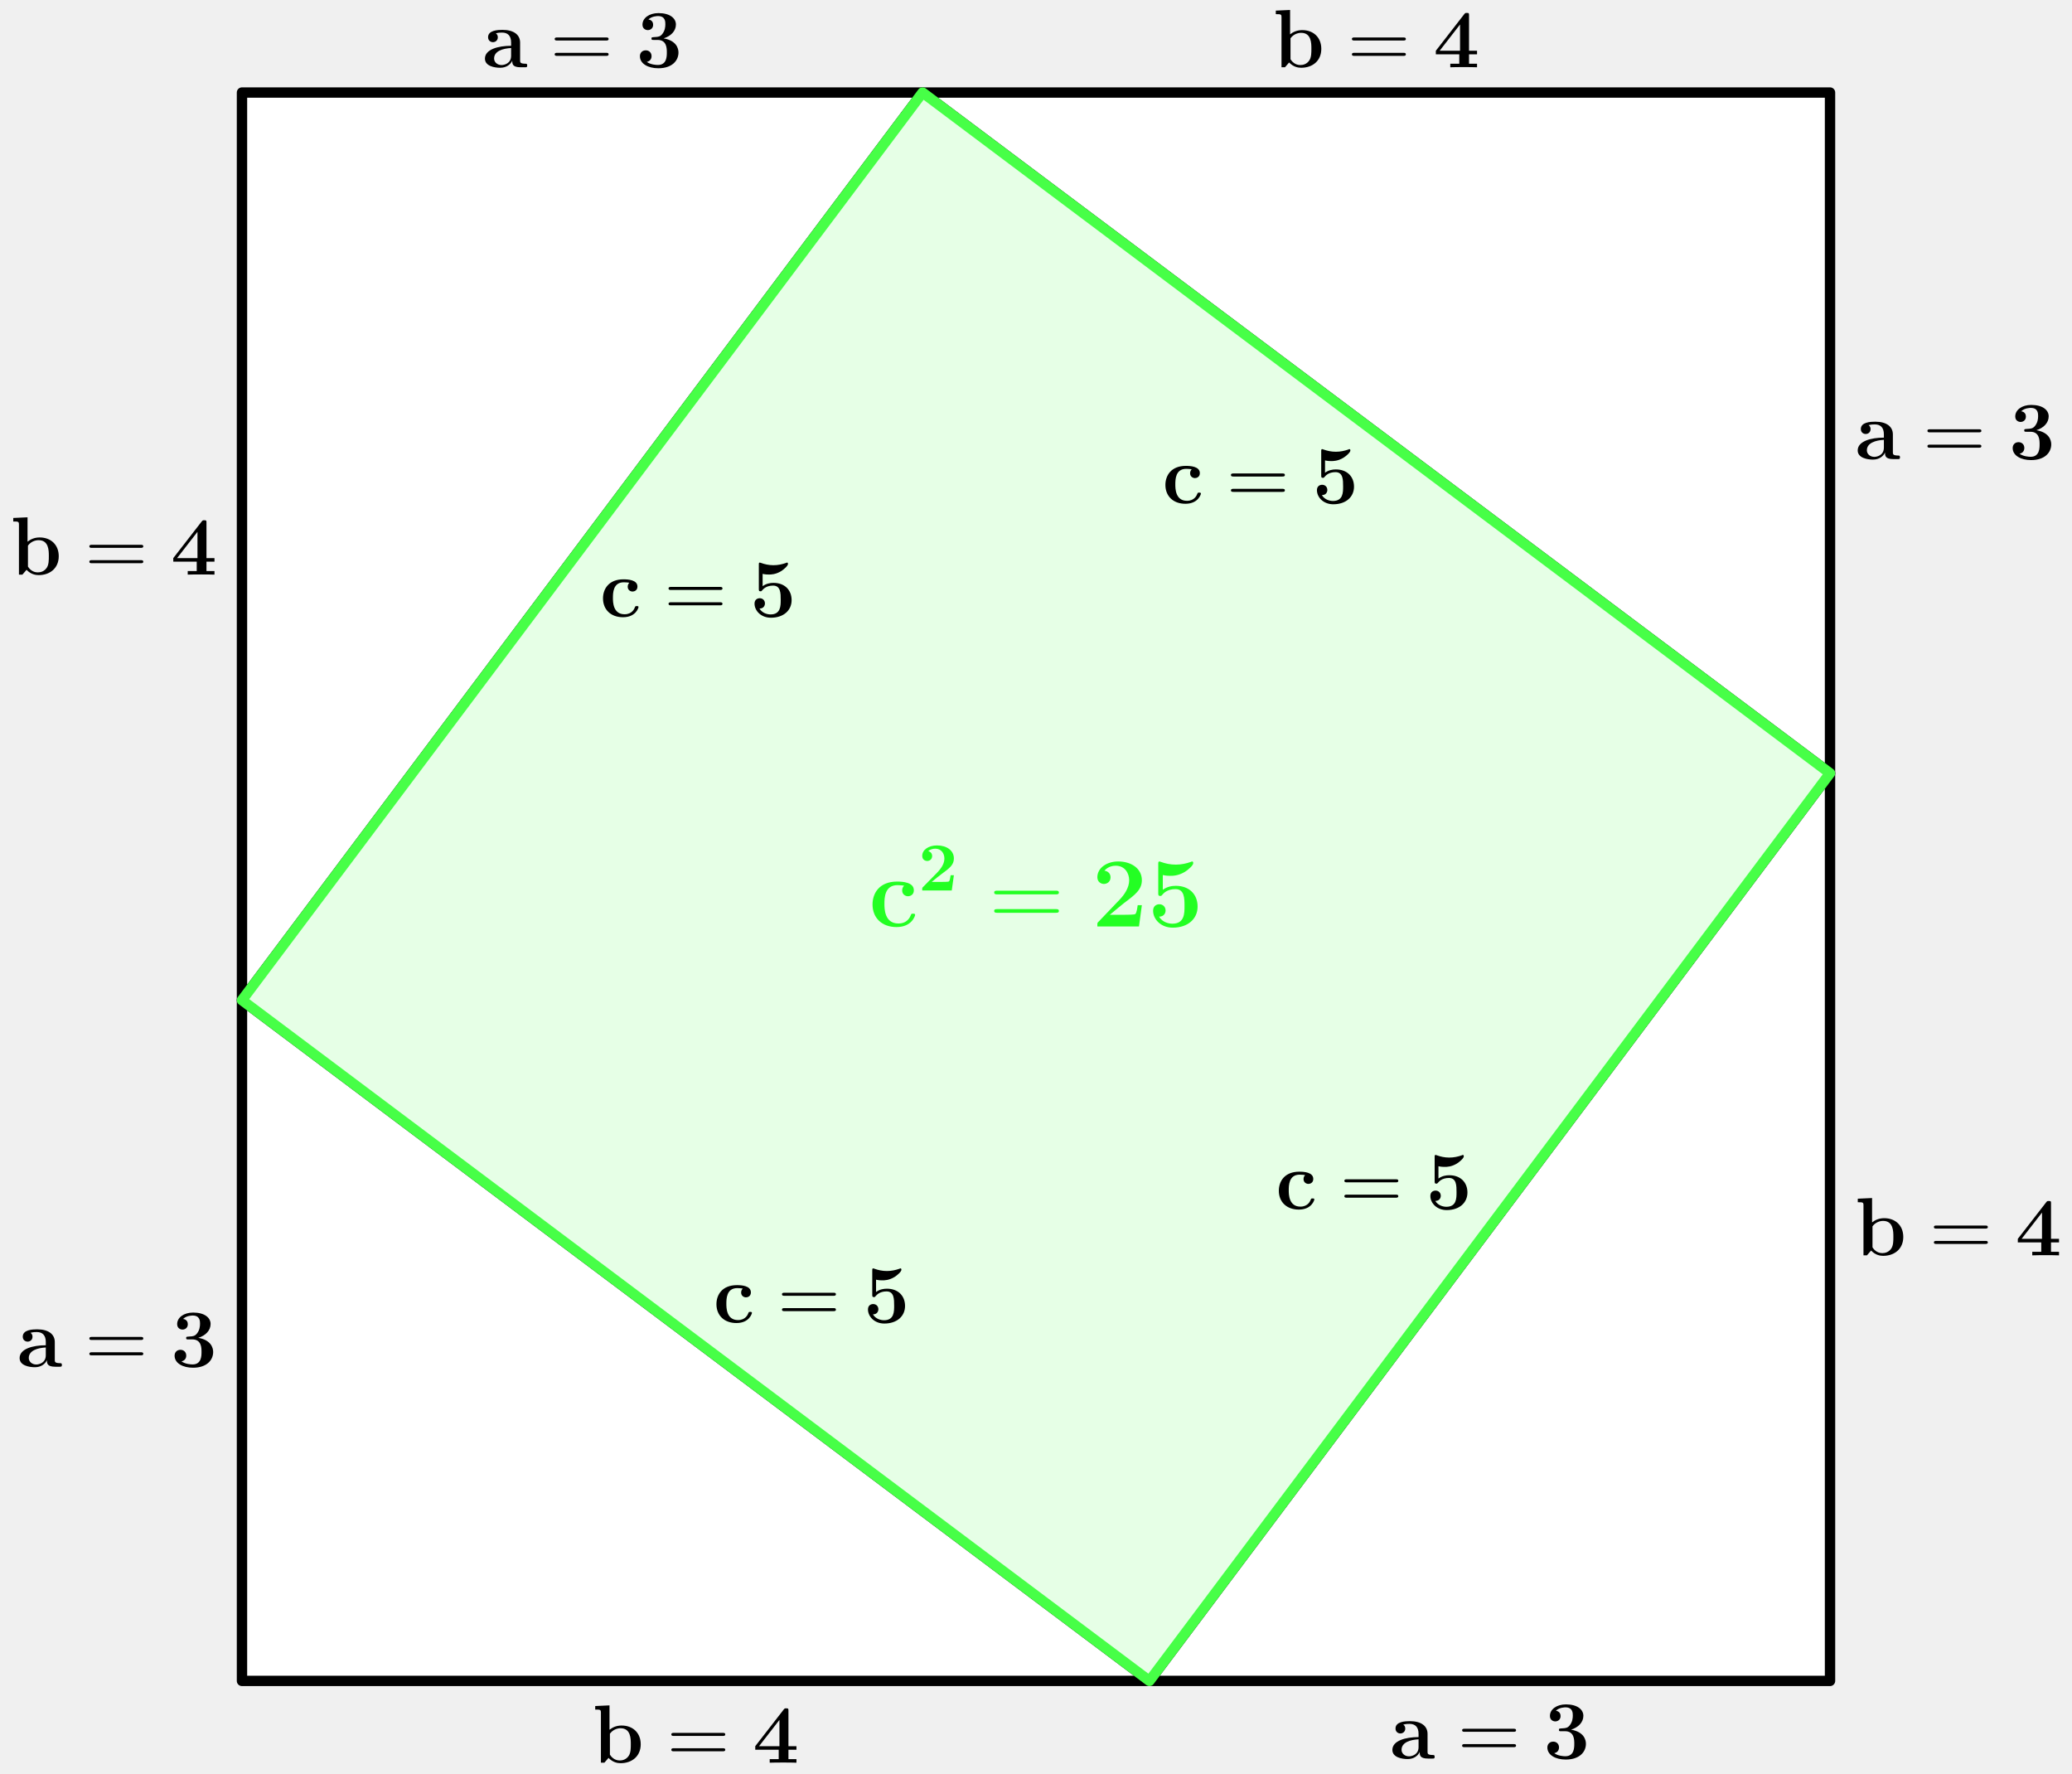
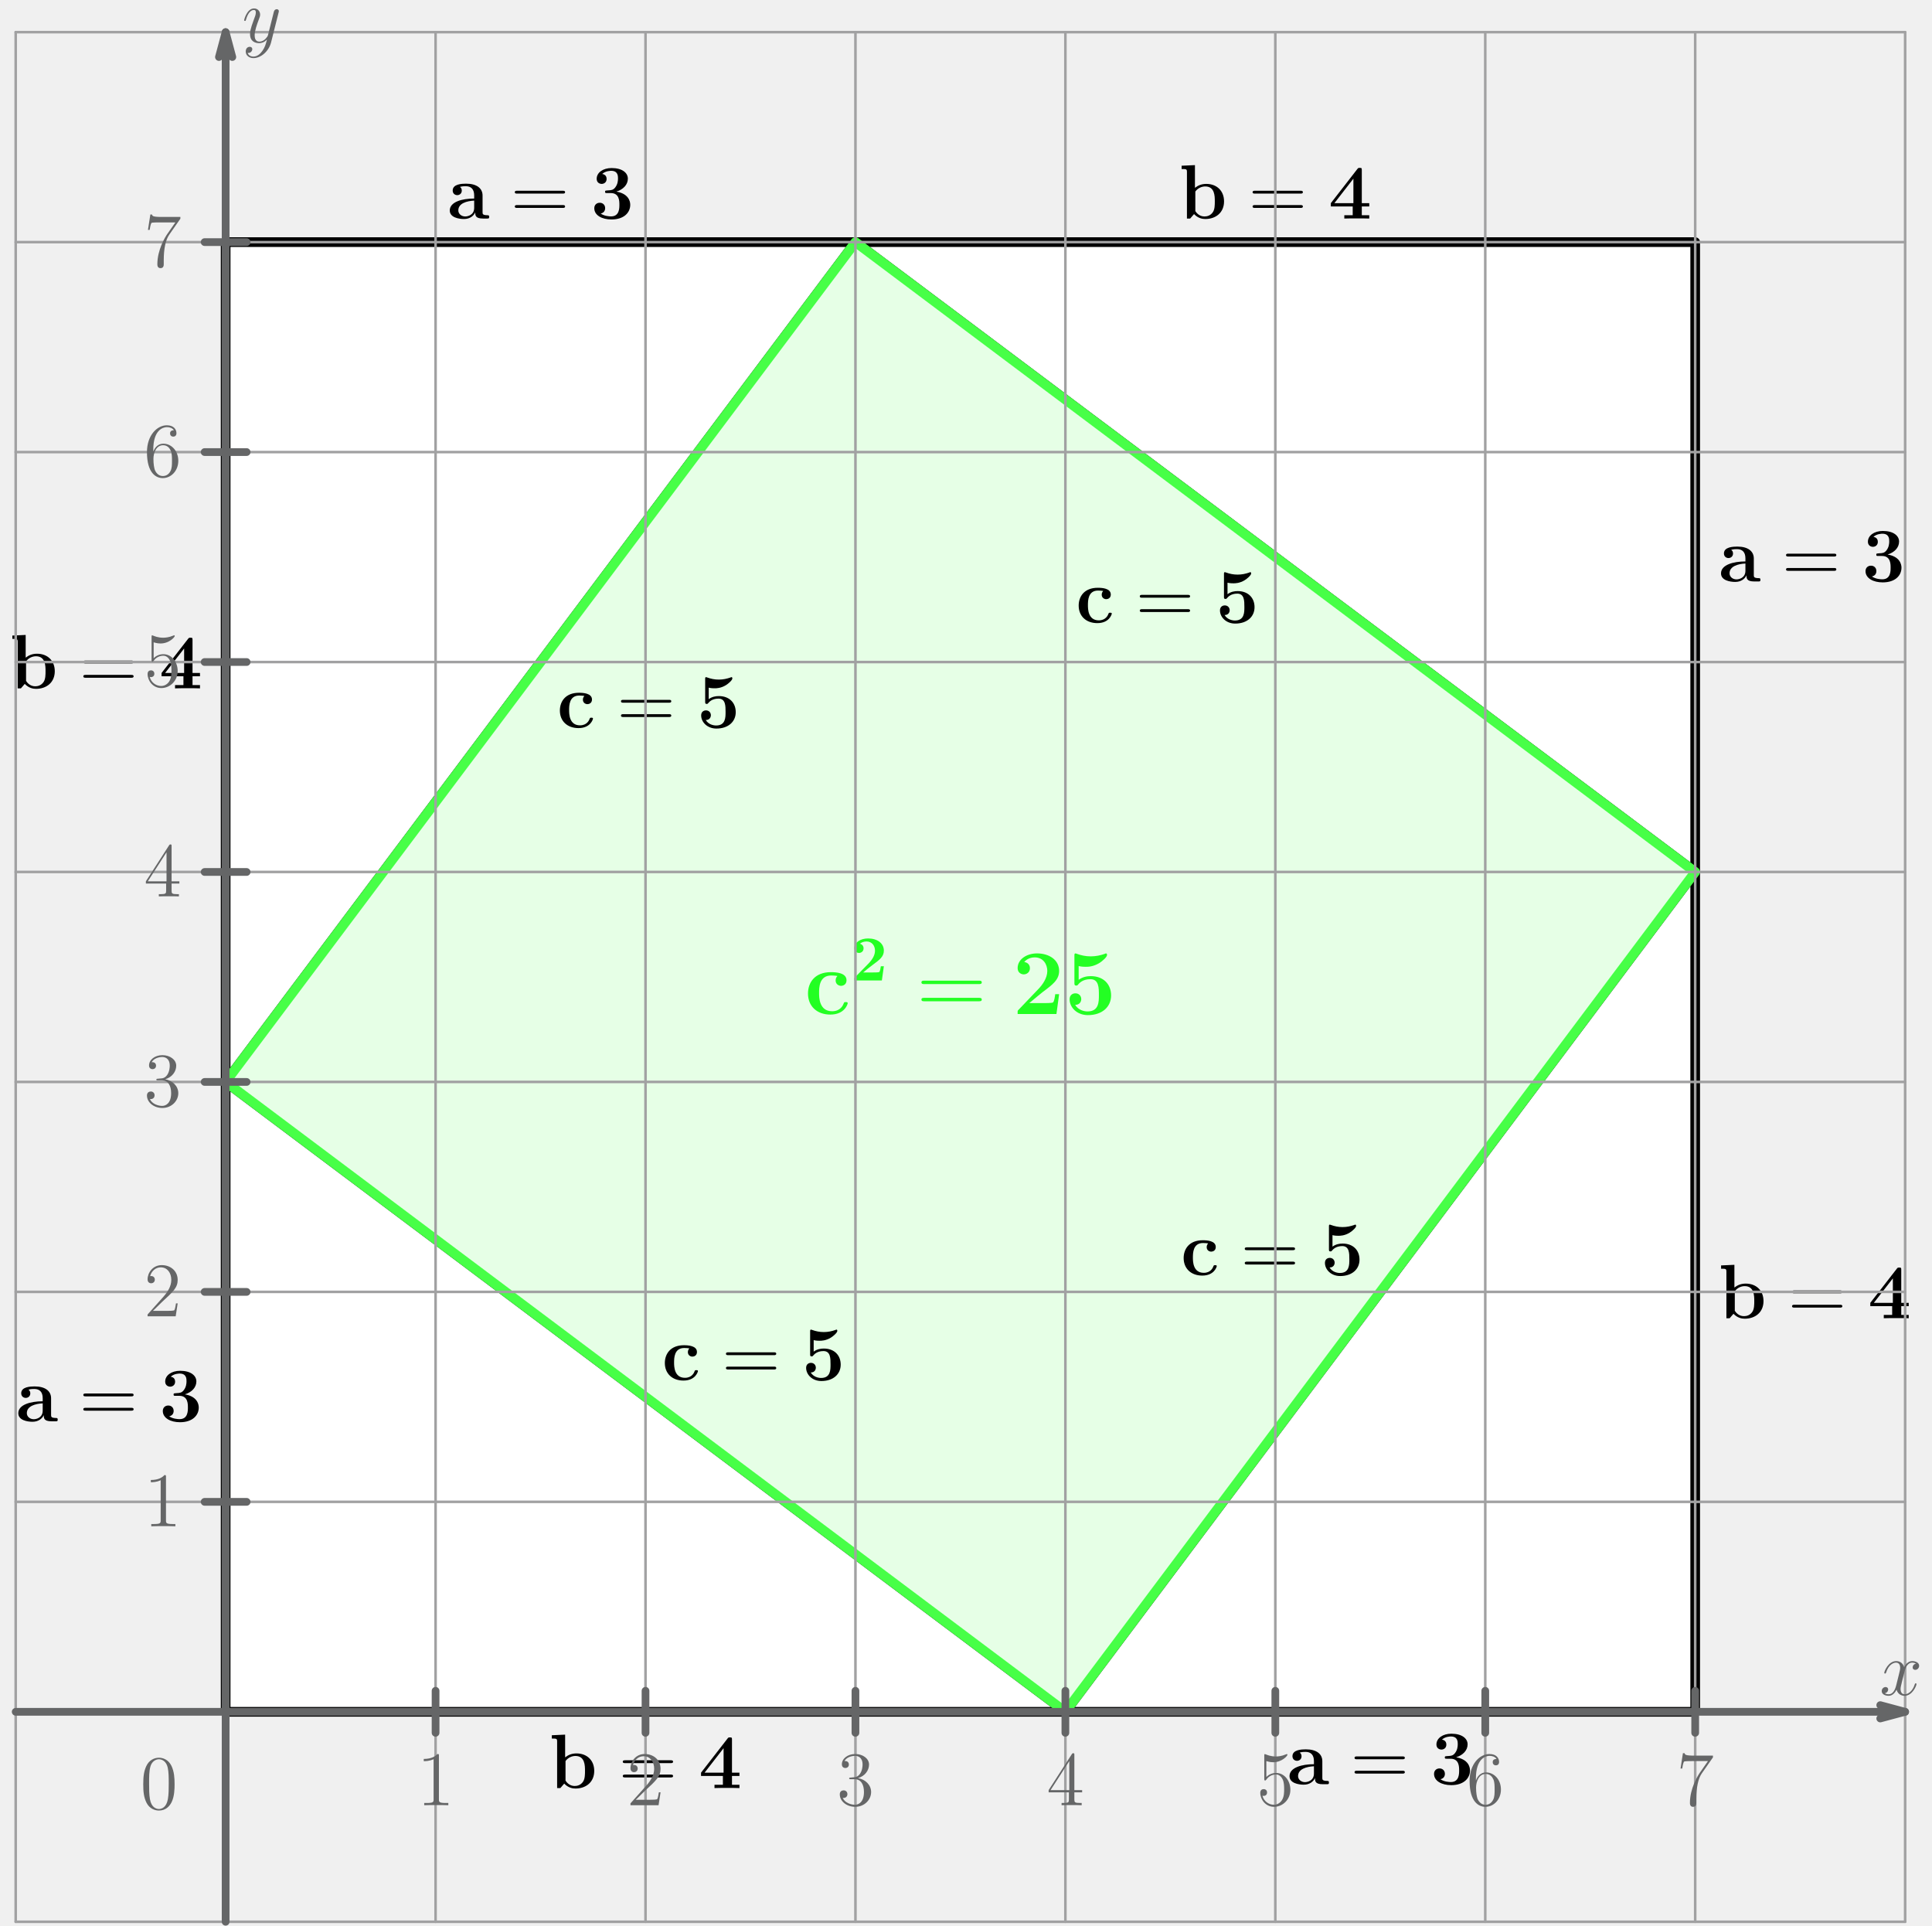
- <svg xmlns="http://www.w3.org/2000/svg" xmlns:xlink="http://www.w3.org/1999/xlink" version="1.1" width="300pt" height="256.718pt" viewBox="91.445 297.181 300 256.718">
+ <svg xmlns="http://www.w3.org/2000/svg" xmlns:xlink="http://www.w3.org/1999/xlink" version="1.1" width="300pt" height="298.983pt" viewBox="91.445 319.642 300 298.983">
  <defs>
    <path id="g0-50" d="M5.151-2.212H4.682C4.653-2.012 4.563-1.375 4.423-1.305C4.314-1.245 3.567-1.245 3.407-1.245H1.943C2.411-1.634 2.929-2.062 3.377-2.391C4.513-3.228 5.151-3.696 5.151-4.643C5.151-5.788 4.115-6.526 2.71-6.526C1.504-6.526 .568-5.908 .568-5.011C.568-4.423 1.046-4.274 1.285-4.274C1.604-4.274 2.002-4.493 2.002-4.991C2.002-5.509 1.584-5.669 1.435-5.709C1.724-5.948 2.102-6.057 2.461-6.057C3.318-6.057 3.776-5.38 3.776-4.633C3.776-3.945 3.397-3.268 2.7-2.56L.697-.518C.568-.399 .568-.379 .568-.179V0H4.842L5.151-2.212Z" />
    <path id="g1-50" d="M7.245-3.084H6.642C6.599-2.783 6.499-1.937 6.284-1.793C6.169-1.693 5.05-1.693 4.835-1.693H2.611C3.156-2.152 4.462-3.242 4.677-3.4C6.269-4.591 7.245-5.322 7.245-6.7C7.245-8.393 5.71-9.411 3.816-9.411C2.195-9.411 .803-8.493 .803-7.13C.803-6.37 1.42-6.155 1.75-6.155C2.195-6.155 2.711-6.456 2.711-7.116C2.711-7.718 2.267-8.02 1.822-8.077C2.396-8.737 3.156-8.794 3.457-8.794C4.777-8.794 5.409-7.718 5.409-6.685C5.409-5.566 4.648-4.533 4.06-3.917L.947-.66C.803-.531 .803-.502 .803-.244V0H6.829L7.245-3.084Z" />
    <path id="g1-51" d="M3.744-4.749C5.351-4.749 5.351-3.257 5.351-2.568C5.351-1.922 5.351-.402 3.802-.402C3.5-.402 2.554-.445 1.865-.933C2.482-1.062 2.697-1.506 2.697-1.937C2.697-2.525 2.281-2.941 1.693-2.941C1.09-2.941 .674-2.525 .674-1.922C.674-.603 2.109 .172 3.873 .172C6.241 .172 7.374-1.133 7.374-2.568C7.374-3.271 7.015-4.634 4.792-5.021C6.054-5.409 6.929-6.298 6.929-7.431C6.929-8.507 5.896-9.411 3.902-9.411C2.295-9.411 1.119-8.565 1.119-7.403C1.119-6.685 1.679-6.456 2.052-6.456C2.468-6.456 2.97-6.728 2.97-7.388C2.97-7.718 2.826-8.206 2.152-8.306C2.754-8.895 3.73-8.895 3.816-8.895C5.093-8.895 5.093-7.905 5.093-7.474S5.036-6.384 4.576-5.796C4.203-5.308 3.83-5.279 3.285-5.251C3.113-5.236 2.826-5.222 2.769-5.193C2.683-5.15 2.683-5.05 2.683-4.992C2.683-4.749 2.769-4.749 3.056-4.749H3.744Z" />
    <path id="g1-52" d="M6.212-2.252H7.603V-2.869H6.212V-9.024C6.212-9.382 6.198-9.44 5.839-9.44C5.581-9.44 5.552-9.44 5.38-9.225L.445-2.869V-2.252H4.519V-.617H2.955V0C3.371-.029 4.792-.029 5.308-.029C5.796-.029 7.216-.029 7.603 0V-.617H6.212V-2.252ZM4.648-7.431V-2.869H1.105L4.648-7.431Z" />
    <path id="g1-53" d="M2.209-7.446C2.697-7.331 3.084-7.331 3.3-7.331C3.644-7.331 4.462-7.331 5.423-7.919C5.868-8.192 6.614-8.837 6.614-9.167C6.614-9.239 6.614-9.411 6.441-9.411C6.427-9.411 6.398-9.411 6.255-9.339C5.595-9.11 4.892-8.952 4.089-8.952C3.271-8.952 2.582-9.11 1.908-9.354C1.808-9.382 1.765-9.411 1.722-9.411C1.549-9.411 1.549-9.268 1.549-9.024V-4.849C1.549-4.576 1.549-4.419 1.836-4.419C1.98-4.419 2.008-4.433 2.123-4.576C2.295-4.777 2.812-5.409 4.031-5.409C5.351-5.409 5.351-4.06 5.351-2.927C5.351-1.894 5.351-.402 3.587-.402C3.056-.402 2.152-.603 1.664-1.42C2.425-1.42 2.611-1.994 2.611-2.31C2.611-2.826 2.238-3.214 1.707-3.214C1.277-3.214 .803-2.955 .803-2.281C.803-1.033 1.937 .172 3.644 .172C5.853 .172 7.245-1.105 7.245-2.884C7.245-4.634 6.054-5.882 4.089-5.882C3.515-5.882 2.826-5.767 2.209-5.308V-7.446Z" />
    <path id="g1-97" d="M6.599-4.29C6.599-5.609 5.552-6.499 3.529-6.499C2.726-6.499 1.033-6.427 1.033-5.222C1.033-4.619 1.492-4.361 1.879-4.361C2.31-4.361 2.726-4.663 2.726-5.208C2.726-5.48 2.625-5.738 2.381-5.896C2.855-6.025 3.199-6.025 3.472-6.025C4.447-6.025 5.036-5.48 5.036-4.304V-3.73C2.769-3.73 .488-3.099 .488-1.506C.488-.201 2.152 .086 3.142 .086C4.246 .086 4.949-.516 5.236-1.148C5.236-.617 5.236 0 6.685 0H7.417C7.718 0 7.833 0 7.833-.316C7.833-.617 7.704-.617 7.503-.617C6.599-.631 6.599-.861 6.599-1.191V-4.29ZM5.036-1.994C5.036-.646 3.83-.387 3.371-.387C2.668-.387 2.08-.861 2.08-1.521C2.08-2.826 3.63-3.271 5.036-3.343V-1.994Z" />
    <path id="g1-98" d="M2.984-9.956L.502-9.841V-9.225C1.392-9.225 1.492-9.225 1.492-8.665V0H2.095C2.338-.273 2.582-.545 2.812-.832C3.544-.072 4.333 .086 4.906 .086C6.886 .086 8.407-1.119 8.407-3.199C8.407-5.165 7.058-6.456 5.093-6.456C4.246-6.456 3.572-6.183 2.984-5.724V-9.956ZM3.056-5.036C3.558-5.724 4.304-5.982 4.906-5.982C6.685-5.982 6.685-4.16 6.685-3.214C6.685-2.568 6.685-1.75 6.341-1.219C5.896-.531 5.222-.387 4.763-.387C3.787-.387 3.257-1.076 3.056-1.392V-5.036Z" />
    <path id="g1-99" d="M6.714-1.679C6.714-1.851 6.556-1.851 6.413-1.851C6.183-1.851 6.169-1.836 6.097-1.664C5.997-1.392 5.609-.43 4.29-.43C2.267-.43 2.267-2.611 2.267-3.257C2.267-4.103 2.281-5.982 4.16-5.982C4.261-5.982 5.107-5.954 5.107-5.882C5.107-5.868 5.093-5.853 5.064-5.839C5.021-5.796 4.835-5.581 4.835-5.222C4.835-4.619 5.322-4.376 5.681-4.376C5.982-4.376 6.528-4.562 6.528-5.236C6.528-6.413 4.878-6.499 4.103-6.499C1.549-6.499 .545-4.835 .545-3.185C.545-1.234 1.908 .086 4.017 .086C6.269 .086 6.714-1.578 6.714-1.679Z" />
+     <path id="g2-48" d="M6.427-4.591C6.427-5.782 6.355-6.944 5.839-8.034C5.251-9.225 4.218-9.54 3.515-9.54C2.683-9.54 1.664-9.124 1.133-7.933C.732-7.03 .588-6.14 .588-4.591C.588-3.199 .689-2.152 1.205-1.133C1.765-.043 2.754 .301 3.5 .301C4.749 .301 5.466-.445 5.882-1.277C6.398-2.353 6.427-3.759 6.427-4.591ZM3.5 .014C3.041 .014 2.109-.244 1.836-1.808C1.679-2.668 1.679-3.759 1.679-4.763C1.679-5.939 1.679-7.001 1.908-7.847C2.152-8.809 2.884-9.253 3.5-9.253C4.046-9.253 4.878-8.923 5.15-7.69C5.337-6.872 5.337-5.738 5.337-4.763C5.337-3.802 5.337-2.711 5.179-1.836C4.906-.258 4.003 .014 3.5 .014Z" />
+     <path id="g2-49" d="M4.132-9.196C4.132-9.526 4.132-9.54 3.845-9.54C3.5-9.153 2.783-8.622 1.306-8.622V-8.206C1.635-8.206 2.353-8.206 3.142-8.579V-1.105C3.142-.588 3.099-.416 1.836-.416H1.392V0C1.779-.029 3.171-.029 3.644-.029S5.495-.029 5.882 0V-.416H5.437C4.175-.416 4.132-.588 4.132-1.105V-9.196Z" />
+     <path id="g2-50" d="M6.312-2.41H5.997C5.954-2.166 5.839-1.377 5.695-1.148C5.595-1.019 4.777-1.019 4.347-1.019H1.693C2.08-1.349 2.955-2.267 3.328-2.611C5.509-4.619 6.312-5.365 6.312-6.786C6.312-8.436 5.007-9.54 3.343-9.54S.703-8.12 .703-6.886C.703-6.155 1.334-6.155 1.377-6.155C1.679-6.155 2.052-6.37 2.052-6.829C2.052-7.23 1.779-7.503 1.377-7.503C1.248-7.503 1.219-7.503 1.176-7.489C1.449-8.464 2.224-9.124 3.156-9.124C4.376-9.124 5.122-8.106 5.122-6.786C5.122-5.566 4.419-4.505 3.601-3.587L.703-.344V0H5.939L6.312-2.41Z" />
+     <path id="g2-51" d="M2.64-5.15C2.396-5.136 2.338-5.122 2.338-4.992C2.338-4.849 2.41-4.849 2.668-4.849H3.328C4.548-4.849 5.093-3.845 5.093-2.468C5.093-.588 4.117-.086 3.414-.086C2.726-.086 1.549-.416 1.133-1.363C1.592-1.291 2.008-1.549 2.008-2.066C2.008-2.482 1.707-2.769 1.306-2.769C.961-2.769 .588-2.568 .588-2.023C.588-.746 1.865 .301 3.457 .301C5.165 .301 6.427-1.004 6.427-2.453C6.427-3.773 5.365-4.806 3.988-5.05C5.236-5.409 6.04-6.456 6.04-7.575C6.04-8.708 4.863-9.54 3.472-9.54C2.037-9.54 .976-8.665 .976-7.618C.976-7.044 1.42-6.929 1.635-6.929C1.937-6.929 2.281-7.144 2.281-7.575C2.281-8.034 1.937-8.235 1.621-8.235C1.535-8.235 1.506-8.235 1.463-8.22C2.008-9.196 3.357-9.196 3.429-9.196C3.902-9.196 4.835-8.981 4.835-7.575C4.835-7.302 4.792-6.499 4.376-5.882C3.945-5.251 3.457-5.208 3.07-5.193L2.64-5.15Z" />
+     <path id="g2-52" d="M5.179-9.339C5.179-9.612 5.179-9.684 4.978-9.684C4.863-9.684 4.82-9.684 4.706-9.512L.387-2.812V-2.396H4.16V-1.09C4.16-.56 4.132-.416 3.084-.416H2.798V0C3.127-.029 4.261-.029 4.663-.029S6.212-.029 6.542 0V-.416H6.255C5.222-.416 5.179-.56 5.179-1.09V-2.396H6.628V-2.812H5.179V-9.339ZM4.232-8.22V-2.812H.746L4.232-8.22Z" />
+     <path id="g2-53" d="M1.836-8.22C2.453-8.02 2.955-8.005 3.113-8.005C4.734-8.005 5.767-9.196 5.767-9.397C5.767-9.454 5.738-9.526 5.652-9.526C5.624-9.526 5.595-9.526 5.466-9.468C4.663-9.124 3.974-9.081 3.601-9.081C2.654-9.081 1.98-9.368 1.707-9.483C1.607-9.526 1.578-9.526 1.564-9.526C1.449-9.526 1.449-9.44 1.449-9.21V-4.949C1.449-4.691 1.449-4.605 1.621-4.605C1.693-4.605 1.707-4.619 1.851-4.792C2.252-5.38 2.927-5.724 3.644-5.724C4.404-5.724 4.777-5.021 4.892-4.777C5.136-4.218 5.15-3.515 5.15-2.97S5.15-1.607 4.749-.961C4.433-.445 3.873-.086 3.242-.086C2.295-.086 1.363-.732 1.105-1.779C1.176-1.75 1.262-1.736 1.334-1.736C1.578-1.736 1.965-1.879 1.965-2.367C1.965-2.769 1.693-2.998 1.334-2.998C1.076-2.998 .703-2.869 .703-2.31C.703-1.09 1.679 .301 3.271 .301C4.892 .301 6.312-1.062 6.312-2.884C6.312-4.591 5.165-6.011 3.658-6.011C2.841-6.011 2.209-5.652 1.836-5.251V-8.22Z" />
+     <path id="g2-54" d="M1.765-4.992C1.765-8.622 3.529-9.196 4.304-9.196C4.82-9.196 5.337-9.038 5.609-8.608C5.437-8.608 4.892-8.608 4.892-8.02C4.892-7.704 5.107-7.431 5.48-7.431C5.839-7.431 6.083-7.647 6.083-8.063C6.083-8.809 5.538-9.54 4.29-9.54C2.482-9.54 .588-7.69 .588-4.533C.588-.588 2.31 .301 3.529 .301C5.093 .301 6.427-1.062 6.427-2.927C6.427-4.835 5.093-6.111 3.658-6.111C2.381-6.111 1.908-5.007 1.765-4.605V-4.992ZM3.529-.086C2.625-.086 2.195-.889 2.066-1.191C1.937-1.564 1.793-2.267 1.793-3.271C1.793-4.404 2.31-5.825 3.601-5.825C4.39-5.825 4.806-5.294 5.021-4.806C5.251-4.275 5.251-3.558 5.251-2.941C5.251-2.209 5.251-1.564 4.978-1.019C4.619-.33 4.103-.086 3.529-.086Z" />
+     <path id="g2-55" d="M6.814-8.909V-9.239H3.357C1.621-9.239 1.592-9.425 1.535-9.698H1.219L.775-6.829H1.09C1.133-7.087 1.262-7.976 1.449-8.134C1.564-8.22 2.64-8.22 2.841-8.22H5.882L4.361-6.04C3.974-5.48 2.525-3.127 2.525-.43C2.525-.273 2.525 .301 3.113 .301C3.716 .301 3.716-.258 3.716-.445V-1.162C3.716-3.3 4.06-4.964 4.734-5.925L6.814-8.909Z" />
    <path id="g2-61" d="M9.684-4.648C9.885-4.648 10.143-4.648 10.143-4.906C10.143-5.179 9.899-5.179 9.684-5.179H1.234C1.033-5.179 .775-5.179 .775-4.921C.775-4.648 1.019-4.648 1.234-4.648H9.684ZM9.684-1.98C9.885-1.98 10.143-1.98 10.143-2.238C10.143-2.511 9.899-2.511 9.684-2.511H1.234C1.033-2.511 .775-2.511 .775-2.252C.775-1.98 1.019-1.98 1.234-1.98H9.684Z" />
    <use id="g3-51" xlink:href="#g1-51" transform="scale(.833334)" />
    <use id="g3-52" xlink:href="#g1-52" transform="scale(.833334)" />
    <use id="g3-53" xlink:href="#g1-53" transform="scale(.833334)" />
    <use id="g3-97" xlink:href="#g1-97" transform="scale(.833334)" />
    <use id="g3-98" xlink:href="#g1-98" transform="scale(.833334)" />
    <use id="g3-99" xlink:href="#g1-99" transform="scale(.833334)" />
-     <use id="g4-61" xlink:href="#g2-61" transform="scale(.833334)" />
+     <path id="g4-120" d="M5.667-4.878C5.284-4.806 5.141-4.519 5.141-4.292C5.141-4.005 5.368-3.909 5.535-3.909C5.894-3.909 6.145-4.22 6.145-4.543C6.145-5.045 5.571-5.272 5.069-5.272C4.34-5.272 3.933-4.555 3.826-4.328C3.551-5.224 2.809-5.272 2.594-5.272C1.375-5.272 .729-3.706 .729-3.443C.729-3.395 .777-3.335 .861-3.335C.956-3.335 .98-3.407 1.004-3.455C1.411-4.782 2.212-5.033 2.558-5.033C3.096-5.033 3.204-4.531 3.204-4.244C3.204-3.981 3.132-3.706 2.989-3.132L2.582-1.494C2.403-.777 2.056-.12 1.423-.12C1.363-.12 1.064-.12 .813-.275C1.243-.359 1.339-.717 1.339-.861C1.339-1.1 1.16-1.243 .933-1.243C.646-1.243 .335-.992 .335-.61C.335-.108 .897 .12 1.411 .12C1.985 .12 2.391-.335 2.642-.825C2.833-.12 3.431 .12 3.873 .12C5.093 .12 5.738-1.447 5.738-1.71C5.738-1.769 5.691-1.817 5.619-1.817C5.511-1.817 5.499-1.757 5.464-1.662C5.141-.61 4.447-.12 3.909-.12C3.491-.12 3.264-.43 3.264-.921C3.264-1.184 3.312-1.375 3.503-2.164L3.921-3.79C4.101-4.507 4.507-5.033 5.057-5.033C5.081-5.033 5.416-5.033 5.667-4.878Z" />
+     <path id="g4-121" d="M3.144 1.339C2.821 1.793 2.355 2.2 1.769 2.2C1.626 2.2 1.052 2.176 .873 1.626C.909 1.638 .968 1.638 .992 1.638C1.351 1.638 1.59 1.327 1.59 1.052S1.363 .681 1.184 .681C.992 .681 .574 .825 .574 1.411C.574 2.02 1.088 2.439 1.769 2.439C2.965 2.439 4.172 1.339 4.507 .012L5.679-4.651C5.691-4.71 5.715-4.782 5.715-4.854C5.715-5.033 5.571-5.153 5.392-5.153C5.284-5.153 5.033-5.105 4.937-4.746L4.053-1.231C3.993-1.016 3.993-.992 3.897-.861C3.658-.526 3.264-.12 2.69-.12C2.02-.12 1.961-.777 1.961-1.1C1.961-1.781 2.283-2.702 2.606-3.563C2.738-3.909 2.809-4.077 2.809-4.316C2.809-4.818 2.451-5.272 1.865-5.272C.765-5.272 .323-3.539 .323-3.443C.323-3.395 .371-3.335 .454-3.335C.562-3.335 .574-3.383 .622-3.551C.909-4.555 1.363-5.033 1.829-5.033C1.937-5.033 2.14-5.033 2.14-4.639C2.14-4.328 2.008-3.981 1.829-3.527C1.243-1.961 1.243-1.566 1.243-1.279C1.243-.143 2.056 .12 2.654 .12C3.001 .12 3.431 .012 3.85-.43L3.862-.418C3.682 .287 3.563 .753 3.144 1.339Z" />
+     <use id="g5-48" xlink:href="#g2-48" transform="scale(.833334)" />
+     <use id="g5-49" xlink:href="#g2-49" transform="scale(.833334)" />
+     <use id="g5-50" xlink:href="#g2-50" transform="scale(.833334)" />
+     <use id="g5-51" xlink:href="#g2-51" transform="scale(.833334)" />
+     <use id="g5-52" xlink:href="#g2-52" transform="scale(.833334)" />
+     <use id="g5-53" xlink:href="#g2-53" transform="scale(.833334)" />
+     <use id="g5-54" xlink:href="#g2-54" transform="scale(.833334)" />
+     <use id="g5-55" xlink:href="#g2-55" transform="scale(.833334)" />
+     <use id="g5-61" xlink:href="#g2-61" transform="scale(.833334)" />
  </defs>
  <g id="page1">
-     <g transform="translate(91.4455 297.181)scale(.996264)">
-       <path d="M35.167 244.236H265.958V13.445H35.167V244.236Z" fill="none" stroke="#000000" stroke-linecap="round" stroke-linejoin="round" stroke-miterlimit="10.037" stroke-width="1.004" />
-     </g>
-     <g transform="translate(91.4455 297.181)scale(.996264)">
-       <path d="M35.167 244.236H167.048L35.167 145.325V244.236Z" fill="#ffffff" />
-     </g>
-     <g transform="translate(91.4455 297.181)scale(.996264)">
-       <path d="M35.167 244.236H167.048L35.167 145.325V244.236Z" fill="none" stroke="#000000" stroke-linecap="round" stroke-linejoin="round" stroke-miterlimit="10.037" stroke-width="1.506" />
-     </g>
-     <g transform="translate(91.4455 297.181)scale(.996264)">
-       <path d="M265.958 244.236V112.355L167.048 244.236H265.958Z" fill="#ffffff" />
-     </g>
-     <g transform="translate(91.4455 297.181)scale(.996264)">
-       <path d="M265.958 244.236V112.355L167.048 244.236H265.958Z" fill="none" stroke="#000000" stroke-linecap="round" stroke-linejoin="round" stroke-miterlimit="10.037" stroke-width="1.506" />
-     </g>
-     <g transform="translate(91.4455 297.181)scale(.996264)">
-       <path d="M265.958 13.445H134.077L265.958 112.355V13.445Z" fill="#ffffff" />
-     </g>
-     <g transform="translate(91.4455 297.181)scale(.996264)">
-       <path d="M265.958 13.445H134.077L265.958 112.355V13.445Z" fill="none" stroke="#000000" stroke-linecap="round" stroke-linejoin="round" stroke-miterlimit="10.037" stroke-width="1.506" />
-     </g>
-     <g transform="translate(91.4455 297.181)scale(.996264)">
-       <path d="M35.167 13.445V145.325L134.077 13.445H35.167Z" fill="#ffffff" />
-     </g>
-     <g transform="translate(91.4455 297.181)scale(.996264)">
-       <path d="M35.167 13.445V145.325L134.077 13.445H35.167Z" fill="none" stroke="#000000" stroke-linecap="round" stroke-linejoin="round" stroke-miterlimit="10.037" stroke-width="1.506" />
-     </g>
-     <g transform="translate(91.4455 297.181)scale(.996264)">
-       <path d="M167.048 244.236L265.958 112.355L134.077 13.445L35.167 145.325L167.048 244.236Z" fill="#e6ffe6" />
-     </g>
-     <g transform="translate(91.4455 297.181)scale(.996264)">
-       <path d="M167.048 244.236L265.958 112.355L134.077 13.445L35.167 145.325L167.048 244.236Z" fill="none" stroke="#47ff47" stroke-linecap="round" stroke-linejoin="round" stroke-miterlimit="10.037" stroke-width="1.506" />
-     </g>
-     <use x="177.207" y="552.344" xlink:href="#g3-98" />
-     <use x="188" y="552.344" xlink:href="#g4-61" />
-     <use x="200.426" y="552.344" xlink:href="#g3-52" />
-     <use x="292.638" y="551.746" xlink:href="#g3-97" />
-     <use x="302.497" y="551.746" xlink:href="#g4-61" />
-     <use x="314.923" y="551.746" xlink:href="#g3-51" />
-     <use x="360.011" y="478.902" xlink:href="#g3-98" />
-     <use x="370.804" y="478.902" xlink:href="#g4-61" />
-     <use x="383.229" y="478.902" xlink:href="#g3-52" />
-     <use x="360.011" y="363.639" xlink:href="#g3-97" />
-     <use x="369.87" y="363.639" xlink:href="#g4-61" />
-     <use x="382.295" y="363.639" xlink:href="#g3-51" />
-     <use x="275.748" y="306.919" xlink:href="#g3-98" />
-     <use x="286.541" y="306.919" xlink:href="#g4-61" />
-     <use x="298.966" y="306.919" xlink:href="#g3-52" />
-     <use x="161.251" y="306.919" xlink:href="#g3-97" />
-     <use x="171.11" y="306.919" xlink:href="#g4-61" />
-     <use x="183.535" y="306.919" xlink:href="#g3-51" />
-     <use x="92.945" y="380.361" xlink:href="#g3-98" />
-     <use x="103.738" y="380.361" xlink:href="#g4-61" />
-     <use x="116.163" y="380.361" xlink:href="#g3-52" />
-     <use x="93.879" y="495.026" xlink:href="#g3-97" />
-     <use x="103.738" y="495.026" xlink:href="#g4-61" />
-     <use x="116.163" y="495.026" xlink:href="#g3-51" />
-     <use x="194.723" y="488.63" xlink:href="#g3-99" />
-     <use x="204.021" y="488.63" xlink:href="#g4-61" />
-     <use x="216.447" y="488.63" xlink:href="#g3-53" />
-     <use x="276.151" y="472.207" xlink:href="#g3-99" />
-     <use x="285.449" y="472.207" xlink:href="#g4-61" />
-     <use x="297.874" y="472.207" xlink:href="#g3-53" />
-     <use x="259.727" y="370.035" xlink:href="#g3-99" />
-     <use x="269.026" y="370.035" xlink:href="#g4-61" />
-     <use x="281.451" y="370.035" xlink:href="#g3-53" />
-     <use x="178.299" y="386.458" xlink:href="#g3-99" />
-     <use x="187.598" y="386.458" xlink:href="#g4-61" />
-     <use x="200.023" y="386.458" xlink:href="#g3-53" />
+     <g transform="translate(91.4455 319.642)scale(.996264)">
+       <path d="M35.167 266.781H264.216V37.731H35.167V266.781Z" fill="none" stroke="#000000" stroke-linecap="round" stroke-linejoin="round" stroke-miterlimit="10.037" stroke-width="1.004" />
+     </g>
+     <g transform="translate(91.4455 319.642)scale(.996264)">
+       <path d="M35.167 266.781H166.053L35.167 168.617V266.781Z" fill="#ffffff" />
+     </g>
+     <g transform="translate(91.4455 319.642)scale(.996264)">
+       <path d="M35.167 266.781H166.053L35.167 168.617V266.781Z" fill="none" stroke="#000000" stroke-linecap="round" stroke-linejoin="round" stroke-miterlimit="10.037" stroke-width="1.506" />
+     </g>
+     <g transform="translate(91.4455 319.642)scale(.996264)">
+       <path d="M264.216 266.781V135.895L166.053 266.781H264.216Z" fill="#ffffff" />
+     </g>
+     <g transform="translate(91.4455 319.642)scale(.996264)">
+       <path d="M264.216 266.781V135.895L166.053 266.781H264.216Z" fill="none" stroke="#000000" stroke-linecap="round" stroke-linejoin="round" stroke-miterlimit="10.037" stroke-width="1.506" />
+     </g>
+     <g transform="translate(91.4455 319.642)scale(.996264)">
+       <path d="M264.216 37.731H133.331L264.216 135.895V37.731Z" fill="#ffffff" />
+     </g>
+     <g transform="translate(91.4455 319.642)scale(.996264)">
+       <path d="M264.216 37.731H133.331L264.216 135.895V37.731Z" fill="none" stroke="#000000" stroke-linecap="round" stroke-linejoin="round" stroke-miterlimit="10.037" stroke-width="1.506" />
+     </g>
+     <g transform="translate(91.4455 319.642)scale(.996264)">
+       <path d="M35.167 37.731V168.617L133.331 37.731H35.167Z" fill="#ffffff" />
+     </g>
+     <g transform="translate(91.4455 319.642)scale(.996264)">
+       <path d="M35.167 37.731V168.617L133.331 37.731H35.167Z" fill="none" stroke="#000000" stroke-linecap="round" stroke-linejoin="round" stroke-miterlimit="10.037" stroke-width="1.506" />
+     </g>
+     <g transform="translate(91.4455 319.642)scale(.996264)">
+       <path d="M166.053 266.781L264.216 135.895L133.331 37.731L35.167 168.617L166.053 266.781Z" fill="#e6ffe6" />
+     </g>
+     <g transform="translate(91.4455 319.642)scale(.996264)">
+       <path d="M166.053 266.781L264.216 135.895L133.331 37.731L35.167 168.617L166.053 266.781Z" fill="none" stroke="#47ff47" stroke-linecap="round" stroke-linejoin="round" stroke-miterlimit="10.037" stroke-width="1.506" />
+     </g>
+     <use x="176.712" y="597.266" xlink:href="#g3-98" />
+     <use x="187.505" y="597.266" xlink:href="#g5-61" />
+     <use x="199.93" y="597.266" xlink:href="#g3-52" />
+     <use x="291.276" y="596.668" xlink:href="#g3-97" />
+     <use x="301.134" y="596.668" xlink:href="#g5-61" />
+     <use x="313.56" y="596.668" xlink:href="#g3-51" />
+     <use x="358.276" y="524.319" xlink:href="#g3-98" />
+     <use x="369.069" y="524.319" xlink:href="#g5-61" />
+     <use x="381.494" y="524.319" xlink:href="#g3-52" />
+     <use x="358.276" y="409.923" xlink:href="#g3-97" />
+     <use x="368.135" y="409.923" xlink:href="#g5-61" />
+     <use x="380.56" y="409.923" xlink:href="#g3-51" />
+     <use x="274.509" y="353.575" xlink:href="#g3-98" />
+     <use x="285.302" y="353.575" xlink:href="#g5-61" />
+     <use x="297.727" y="353.575" xlink:href="#g3-52" />
+     <use x="160.879" y="353.575" xlink:href="#g3-97" />
+     <use x="170.738" y="353.575" xlink:href="#g5-61" />
+     <use x="183.164" y="353.575" xlink:href="#g3-51" />
+     <use x="92.945" y="426.522" xlink:href="#g3-98" />
+     <use x="103.738" y="426.522" xlink:href="#g5-61" />
+     <use x="116.163" y="426.522" xlink:href="#g3-52" />
+     <use x="93.879" y="540.32" xlink:href="#g3-97" />
+     <use x="103.738" y="540.32" xlink:href="#g5-61" />
+     <use x="116.163" y="540.32" xlink:href="#g3-51" />
+     <use x="194.227" y="533.924" xlink:href="#g3-99" />
+     <use x="203.526" y="533.924" xlink:href="#g5-61" />
+     <use x="215.951" y="533.924" xlink:href="#g3-53" />
+     <use x="274.788" y="517.624" xlink:href="#g3-99" />
+     <use x="284.086" y="517.624" xlink:href="#g5-61" />
+     <use x="296.512" y="517.624" xlink:href="#g3-53" />
+     <use x="258.488" y="416.319" xlink:href="#g3-99" />
+     <use x="267.787" y="416.319" xlink:href="#g5-61" />
+     <use x="280.212" y="416.319" xlink:href="#g3-53" />
+     <use x="177.928" y="432.619" xlink:href="#g3-99" />
+     <use x="187.226" y="432.619" xlink:href="#g5-61" />
+     <use x="199.652" y="432.619" xlink:href="#g3-53" />
    <g fill="#23ff23">
-       <use x="217.232" y="431.294" xlink:href="#g1-99" />
-       <use x="224.405" y="426.088" xlink:href="#g0-50" />
-       <use x="234.617" y="431.294" xlink:href="#g2-61" />
-       <use x="249.527" y="431.294" xlink:href="#g1-50" />
-       <use x="257.597" y="431.294" xlink:href="#g1-53" />
+       <use x="216.365" y="477.083" xlink:href="#g1-99" />
+       <use x="223.538" y="471.876" xlink:href="#g0-50" />
+       <use x="233.749" y="477.083" xlink:href="#g2-61" />
+       <use x="248.66" y="477.083" xlink:href="#g1-50" />
+       <use x="256.73" y="477.083" xlink:href="#g1-53" />
+     </g>
+     <g transform="translate(91.4455 319.642)scale(.996264)">
+       <path d="M2.446 299.502V5.01" fill="none" stroke="#a1a1a2" stroke-linecap="round" stroke-linejoin="round" stroke-miterlimit="10.037" stroke-width="0.402" />
+     </g>
+     <g transform="translate(91.4455 319.642)scale(.996264)">
+       <path d="M67.889 299.502V5.01" fill="none" stroke="#a1a1a2" stroke-linecap="round" stroke-linejoin="round" stroke-miterlimit="10.037" stroke-width="0.402" />
+     </g>
+     <g transform="translate(91.4455 319.642)scale(.996264)">
+       <path d="M100.61 299.502V5.01" fill="none" stroke="#a1a1a2" stroke-linecap="round" stroke-linejoin="round" stroke-miterlimit="10.037" stroke-width="0.402" />
+     </g>
+     <g transform="translate(91.4455 319.642)scale(.996264)">
+       <path d="M133.331 299.502V5.01" fill="none" stroke="#a1a1a2" stroke-linecap="round" stroke-linejoin="round" stroke-miterlimit="10.037" stroke-width="0.402" />
+     </g>
+     <g transform="translate(91.4455 319.642)scale(.996264)">
+       <path d="M166.053 299.502V5.01" fill="none" stroke="#a1a1a2" stroke-linecap="round" stroke-linejoin="round" stroke-miterlimit="10.037" stroke-width="0.402" />
+     </g>
+     <g transform="translate(91.4455 319.642)scale(.996264)">
+       <path d="M198.774 299.502V5.01" fill="none" stroke="#a1a1a2" stroke-linecap="round" stroke-linejoin="round" stroke-miterlimit="10.037" stroke-width="0.402" />
+     </g>
+     <g transform="translate(91.4455 319.642)scale(.996264)">
+       <path d="M231.495 299.502V5.01" fill="none" stroke="#a1a1a2" stroke-linecap="round" stroke-linejoin="round" stroke-miterlimit="10.037" stroke-width="0.402" />
+     </g>
+     <g transform="translate(91.4455 319.642)scale(.996264)">
+       <path d="M264.216 299.502V5.01" fill="none" stroke="#a1a1a2" stroke-linecap="round" stroke-linejoin="round" stroke-miterlimit="10.037" stroke-width="0.402" />
+     </g>
+     <g transform="translate(91.4455 319.642)scale(.996264)">
+       <path d="M296.938 299.502V5.01" fill="none" stroke="#a1a1a2" stroke-linecap="round" stroke-linejoin="round" stroke-miterlimit="10.037" stroke-width="0.402" />
+     </g>
+     <g transform="translate(91.4455 319.642)scale(.996264)">
+       <path d="M2.446 299.502H296.938" fill="none" stroke="#a1a1a2" stroke-linecap="round" stroke-linejoin="round" stroke-miterlimit="10.037" stroke-width="0.402" />
+     </g>
+     <g transform="translate(91.4455 319.642)scale(.996264)">
+       <path d="M2.446 234.059H296.938" fill="none" stroke="#a1a1a2" stroke-linecap="round" stroke-linejoin="round" stroke-miterlimit="10.037" stroke-width="0.402" />
+     </g>
+     <g transform="translate(91.4455 319.642)scale(.996264)">
+       <path d="M2.446 201.338H296.938" fill="none" stroke="#a1a1a2" stroke-linecap="round" stroke-linejoin="round" stroke-miterlimit="10.037" stroke-width="0.402" />
+     </g>
+     <g transform="translate(91.4455 319.642)scale(.996264)">
+       <path d="M2.446 168.617H296.938" fill="none" stroke="#a1a1a2" stroke-linecap="round" stroke-linejoin="round" stroke-miterlimit="10.037" stroke-width="0.402" />
+     </g>
+     <g transform="translate(91.4455 319.642)scale(.996264)">
+       <path d="M2.446 135.895H296.938" fill="none" stroke="#a1a1a2" stroke-linecap="round" stroke-linejoin="round" stroke-miterlimit="10.037" stroke-width="0.402" />
+     </g>
+     <g transform="translate(91.4455 319.642)scale(.996264)">
+       <path d="M2.446 103.174H296.938" fill="none" stroke="#a1a1a2" stroke-linecap="round" stroke-linejoin="round" stroke-miterlimit="10.037" stroke-width="0.402" />
+     </g>
+     <g transform="translate(91.4455 319.642)scale(.996264)">
+       <path d="M2.446 70.453H296.938" fill="none" stroke="#a1a1a2" stroke-linecap="round" stroke-linejoin="round" stroke-miterlimit="10.037" stroke-width="0.402" />
+     </g>
+     <g transform="translate(91.4455 319.642)scale(.996264)">
+       <path d="M2.446 37.731H296.938" fill="none" stroke="#a1a1a2" stroke-linecap="round" stroke-linejoin="round" stroke-miterlimit="10.037" stroke-width="0.402" />
+     </g>
+     <g transform="translate(91.4455 319.642)scale(.996264)">
+       <path d="M2.446 5.01H296.938" fill="none" stroke="#a1a1a2" stroke-linecap="round" stroke-linejoin="round" stroke-miterlimit="10.037" stroke-width="0.402" />
+     </g>
+     <g transform="translate(91.4455 319.642)scale(.996264)">
+       <path d="M2.446 266.781H296.938" fill="none" stroke="#656667" stroke-linecap="round" stroke-linejoin="round" stroke-miterlimit="10.037" stroke-width="1.204" />
+     </g>
+     <g transform="translate(91.4455 319.642)scale(.996264)">
+       <path d="M293.06 265.741L296.938 266.781L293.06 267.82" fill="none" stroke="#656667" stroke-linecap="round" stroke-linejoin="round" stroke-miterlimit="10.037" stroke-width="1.204" />
+     </g>
+     <g transform="translate(91.4455 319.642)scale(.996264)">
+       <path d="M35.167 299.502V5.01" fill="none" stroke="#656667" stroke-linecap="round" stroke-linejoin="round" stroke-miterlimit="10.037" stroke-width="1.204" />
+     </g>
+     <g transform="translate(91.4455 319.642)scale(.996264)">
+       <path d="M34.128 8.888L35.167 5.01L36.207 8.888" fill="none" stroke="#656667" stroke-linecap="round" stroke-linejoin="round" stroke-miterlimit="10.037" stroke-width="1.204" />
+     </g>
+     <g fill="#656667">
+       <use x="383.302" y="582.822" xlink:href="#g4-120" />
+       <use x="129.029" y="326.225" xlink:href="#g4-121" />
+     </g>
+     <g transform="translate(91.4455 319.642)scale(.996264)">
+       <path d="M67.889 270.053V263.508" fill="none" stroke="#656667" stroke-linecap="round" stroke-linejoin="round" stroke-miterlimit="10.037" stroke-width="1.204" />
+     </g>
+     <g fill="#656667">
+       <use x="156.158" y="599.928" xlink:href="#g5-49" />
+     </g>
+     <g transform="translate(91.4455 319.642)scale(.996264)">
+       <path d="M100.61 270.053V263.508" fill="none" stroke="#656667" stroke-linecap="round" stroke-linejoin="round" stroke-miterlimit="10.037" stroke-width="1.204" />
+     </g>
+     <g fill="#656667">
+       <use x="188.757" y="599.928" xlink:href="#g5-50" />
+     </g>
+     <g transform="translate(91.4455 319.642)scale(.996264)">
+       <path d="M133.331 270.053V263.508" fill="none" stroke="#656667" stroke-linecap="round" stroke-linejoin="round" stroke-miterlimit="10.037" stroke-width="1.204" />
+     </g>
+     <g fill="#656667">
+       <use x="221.356" y="599.928" xlink:href="#g5-51" />
+     </g>
+     <g transform="translate(91.4455 319.642)scale(.996264)">
+       <path d="M166.053 270.053V263.508" fill="none" stroke="#656667" stroke-linecap="round" stroke-linejoin="round" stroke-miterlimit="10.037" stroke-width="1.204" />
+     </g>
+     <g fill="#656667">
+       <use x="253.955" y="599.928" xlink:href="#g5-52" />
+     </g>
+     <g transform="translate(91.4455 319.642)scale(.996264)">
+       <path d="M198.774 270.053V263.508" fill="none" stroke="#656667" stroke-linecap="round" stroke-linejoin="round" stroke-miterlimit="10.037" stroke-width="1.204" />
+     </g>
+     <g fill="#656667">
+       <use x="286.554" y="599.928" xlink:href="#g5-53" />
+     </g>
+     <g transform="translate(91.4455 319.642)scale(.996264)">
+       <path d="M231.495 270.053V263.508" fill="none" stroke="#656667" stroke-linecap="round" stroke-linejoin="round" stroke-miterlimit="10.037" stroke-width="1.204" />
+     </g>
+     <g fill="#656667">
+       <use x="319.153" y="599.928" xlink:href="#g5-54" />
+     </g>
+     <g transform="translate(91.4455 319.642)scale(.996264)">
+       <path d="M264.216 270.053V263.508" fill="none" stroke="#656667" stroke-linecap="round" stroke-linejoin="round" stroke-miterlimit="10.037" stroke-width="1.204" />
+     </g>
+     <g fill="#656667">
+       <use x="351.752" y="599.928" xlink:href="#g5-55" />
+     </g>
+     <g transform="translate(91.4455 319.642)scale(.996264)">
+       <path d="M31.895 234.059H38.44" fill="none" stroke="#656667" stroke-linecap="round" stroke-linejoin="round" stroke-miterlimit="10.037" stroke-width="1.204" />
+     </g>
+     <g fill="#656667">
+       <use x="113.775" y="556.619" xlink:href="#g5-49" />
+     </g>
+     <g transform="translate(91.4455 319.642)scale(.996264)">
+       <path d="M31.895 201.338H38.44" fill="none" stroke="#656667" stroke-linecap="round" stroke-linejoin="round" stroke-miterlimit="10.037" stroke-width="1.204" />
+     </g>
+     <g fill="#656667">
+       <use x="113.775" y="524.02" xlink:href="#g5-50" />
+     </g>
+     <g transform="translate(91.4455 319.642)scale(.996264)">
+       <path d="M31.895 168.617H38.44" fill="none" stroke="#656667" stroke-linecap="round" stroke-linejoin="round" stroke-miterlimit="10.037" stroke-width="1.204" />
+     </g>
+     <g fill="#656667">
+       <use x="113.775" y="491.421" xlink:href="#g5-51" />
+     </g>
+     <g transform="translate(91.4455 319.642)scale(.996264)">
+       <path d="M31.895 135.895H38.44" fill="none" stroke="#656667" stroke-linecap="round" stroke-linejoin="round" stroke-miterlimit="10.037" stroke-width="1.204" />
+     </g>
+     <g fill="#656667">
+       <use x="113.775" y="458.822" xlink:href="#g5-52" />
+     </g>
+     <g transform="translate(91.4455 319.642)scale(.996264)">
+       <path d="M31.895 103.174H38.44" fill="none" stroke="#656667" stroke-linecap="round" stroke-linejoin="round" stroke-miterlimit="10.037" stroke-width="1.204" />
+     </g>
+     <g fill="#656667">
+       <use x="113.775" y="426.223" xlink:href="#g5-53" />
+     </g>
+     <g transform="translate(91.4455 319.642)scale(.996264)">
+       <path d="M31.895 70.453H38.44" fill="none" stroke="#656667" stroke-linecap="round" stroke-linejoin="round" stroke-miterlimit="10.037" stroke-width="1.204" />
+     </g>
+     <g fill="#656667">
+       <use x="113.775" y="393.624" xlink:href="#g5-54" />
+     </g>
+     <g transform="translate(91.4455 319.642)scale(.996264)">
+       <path d="M31.895 37.731H38.44" fill="none" stroke="#656667" stroke-linecap="round" stroke-linejoin="round" stroke-miterlimit="10.037" stroke-width="1.204" />
+     </g>
+     <g fill="#656667">
+       <use x="113.775" y="361.025" xlink:href="#g5-55" />
+       <use x="113.199" y="600.504" xlink:href="#g5-48" />
    </g>
  </g>
</svg>
